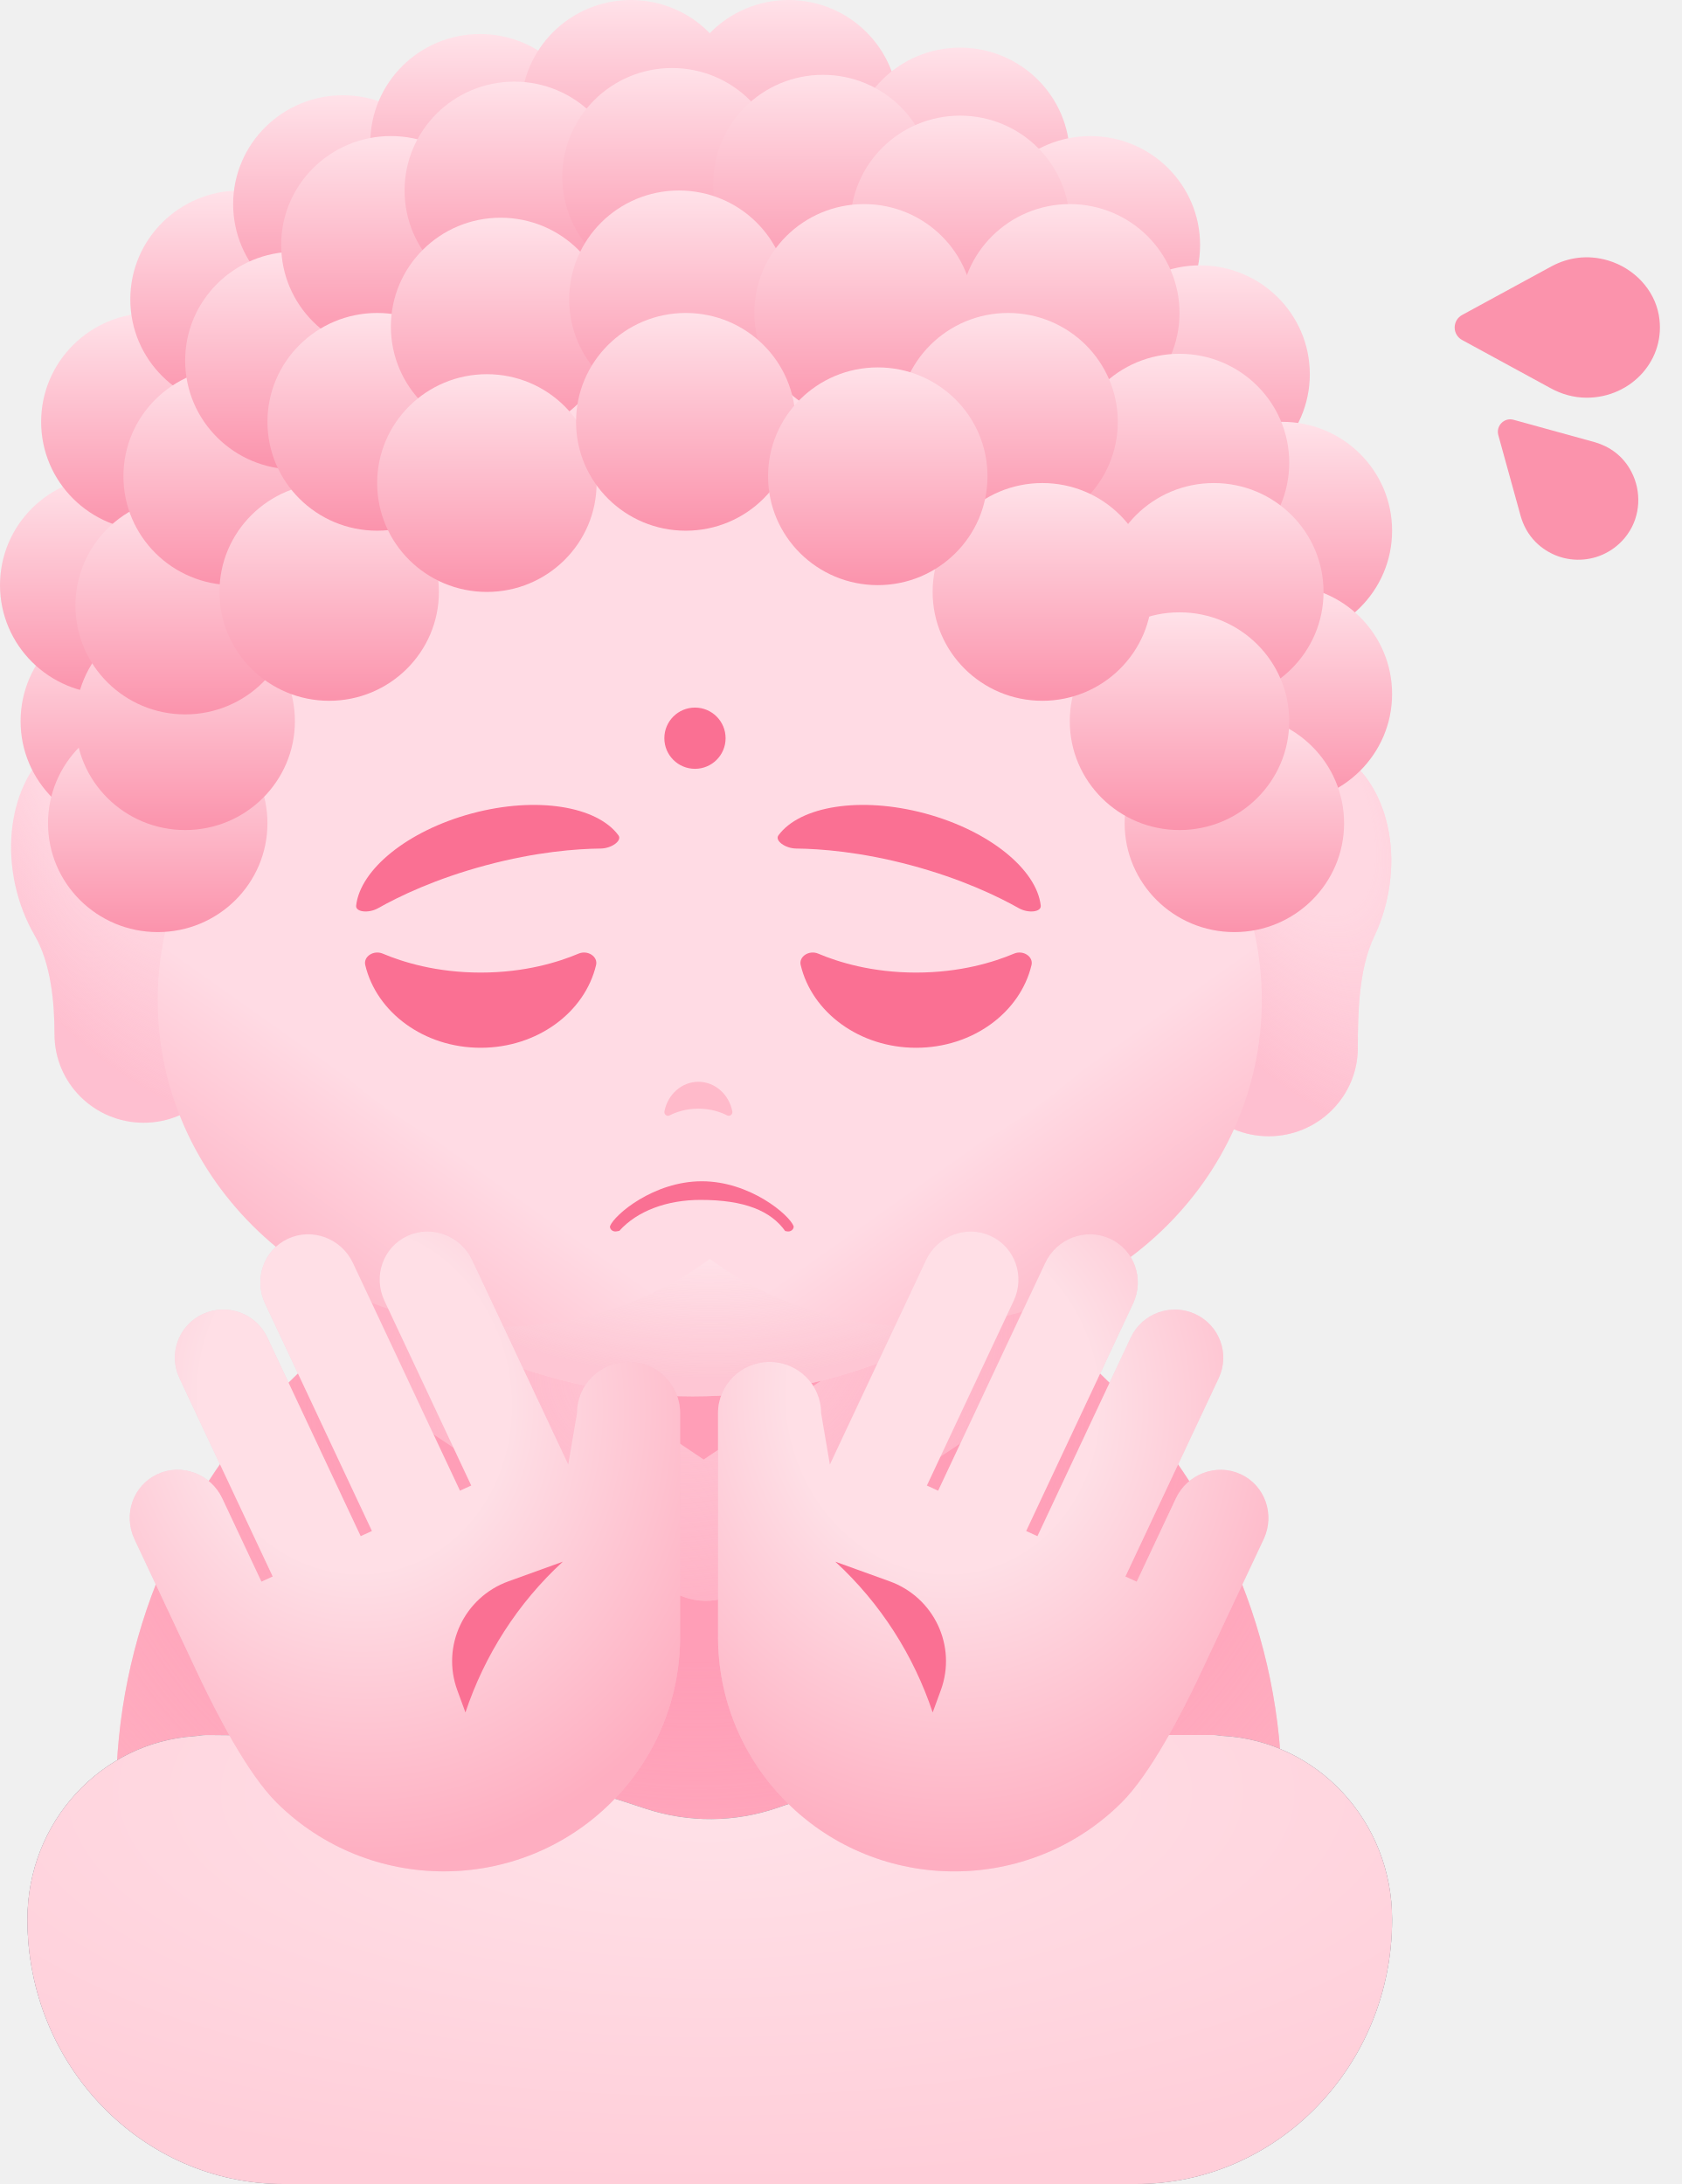
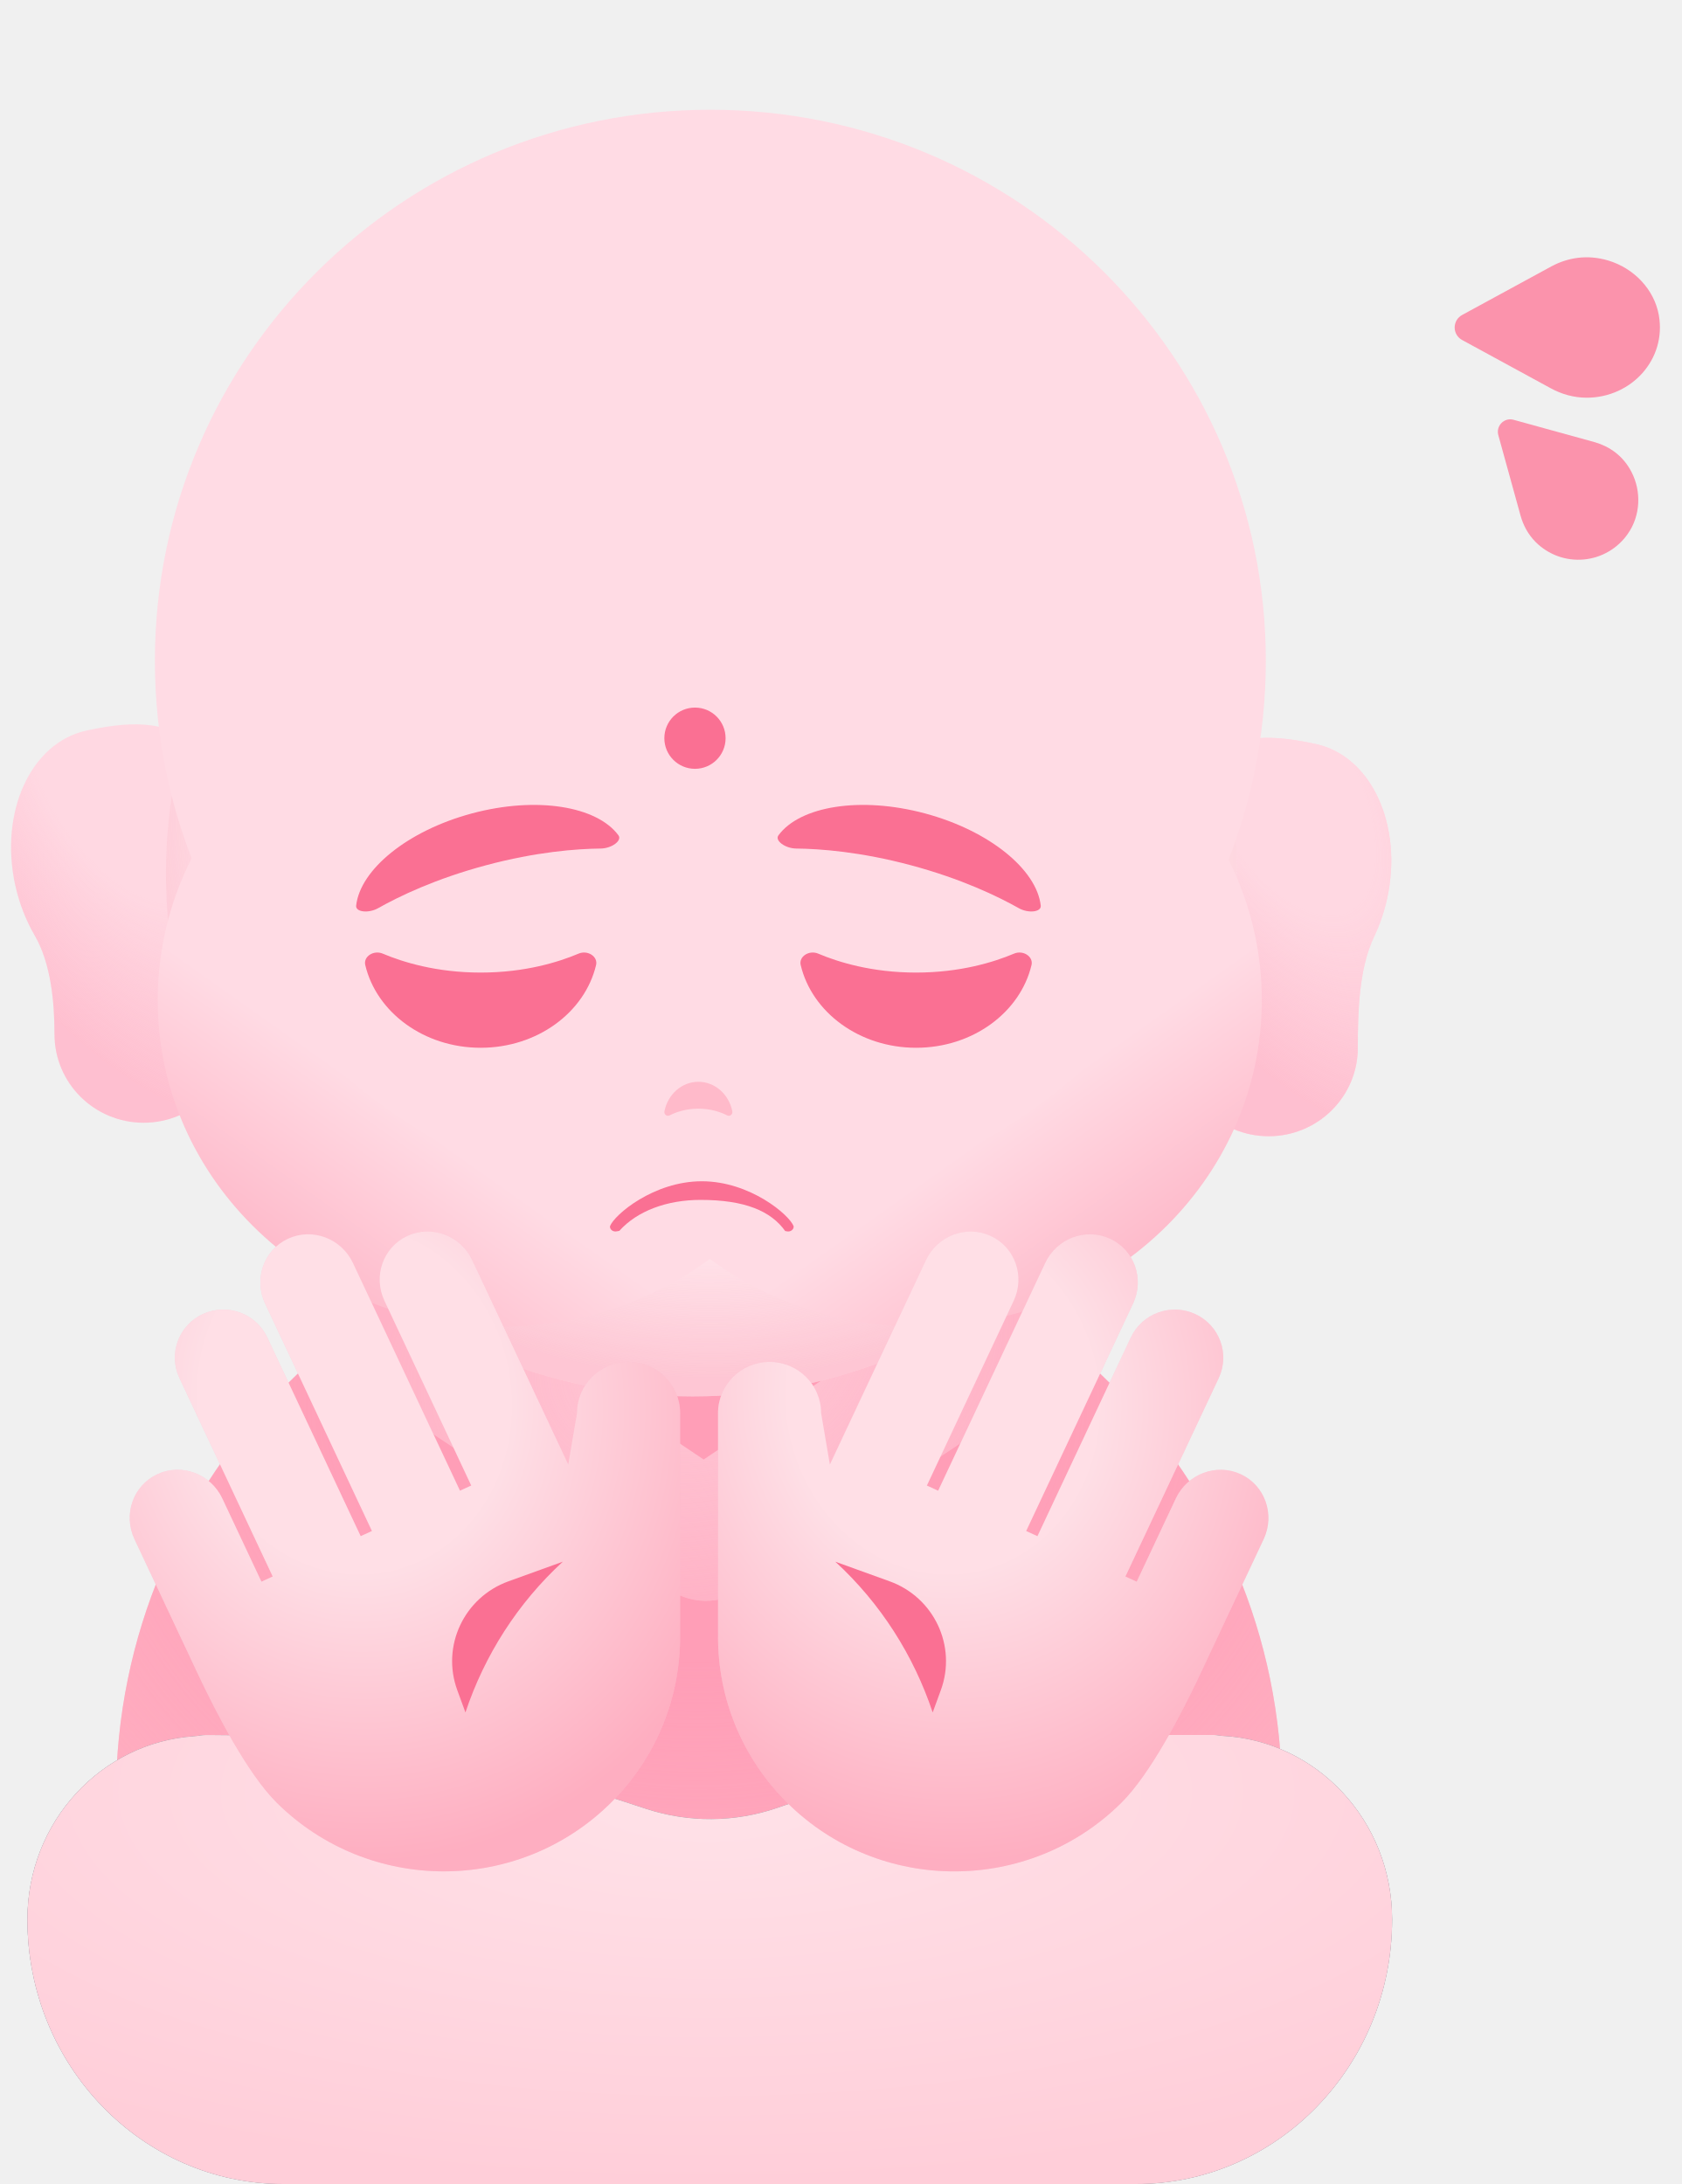
<svg xmlns="http://www.w3.org/2000/svg" width="107" height="139" viewBox="0 0 107 139" fill="none">
  <g id="ì ì Components">
    <g id="ë¶ì²">
      <g id="ë¶ì²_2">
        <g id="íì =ëª»ì°¸ìì, ìì=íí¬">
          <g id="art" clip-path="url(#clip0_260_4375)">
            <g id="ë¸ëë³´ì´">
              <g id="ë¶ì²_3">
                <g id="Group 5">
                  <g id="Rectangle 33">
                    <path d="M7.38 114.342C7.38 93.853 23.989 77.244 44.477 77.244C64.966 77.244 81.575 93.853 81.575 114.342V130.187H7.38V114.342Z" fill="#FF9EB7" />
                    <path d="M7.38 114.342C7.38 93.853 23.989 77.244 44.477 77.244C64.966 77.244 81.575 93.853 81.575 114.342V130.187H7.38V114.342Z" fill="url(#paint0_radial_260_4375)" fill-opacity="0.5" />
                  </g>
                  <g id="Union">
                    <path d="M61.428 81.712C63.318 80.443 65.878 80.947 67.147 82.837C68.416 84.728 67.912 87.289 66.022 88.558L47.219 101.184C45.561 102.297 43.387 102.047 42.021 100.693C41.583 100.579 41.155 100.392 40.758 100.126L23.531 88.558C21.641 87.289 21.137 84.728 22.406 82.837C23.675 80.947 26.236 80.443 28.126 81.712L44.776 92.893L61.428 81.712Z" fill="#FFC7D5" />
                    <path d="M61.428 81.712C63.318 80.443 65.878 80.947 67.147 82.837C68.416 84.728 67.912 87.289 66.022 88.558L47.219 101.184C45.561 102.297 43.387 102.047 42.021 100.693C41.583 100.579 41.155 100.392 40.758 100.126L23.531 88.558C21.641 87.289 21.137 84.728 22.406 82.837C23.675 80.947 26.236 80.443 28.126 81.712L44.776 92.893L61.428 81.712Z" fill="url(#paint1_radial_260_4375)" fill-opacity="0.5" />
                  </g>
                  <path id="Union_2" d="M76.784 48.502C78.435 46.458 81.506 46.87 83.738 47.355C87.269 48.124 89.295 52.534 88.263 57.206C88.072 58.068 87.791 58.878 87.436 59.622C86.465 61.66 86.401 64.427 86.401 66.685C86.401 69.794 83.862 72.314 80.728 72.314C77.596 72.314 75.056 69.794 75.056 66.685C75.056 63.997 75.552 60.645 75.266 57.972C75.145 56.847 75.206 55.644 75.476 54.424C75.855 52.705 75.824 49.692 76.784 48.502Z" fill="#FFDBE4" />
                  <g id="Union_3">
                    <path d="M76.784 48.502C78.435 46.458 81.506 46.87 83.738 47.355C87.269 48.124 89.295 52.534 88.263 57.206C88.072 58.068 87.791 58.878 87.436 59.622C86.465 61.66 86.401 64.427 86.401 66.685C86.401 69.794 83.862 72.314 80.728 72.314C77.596 72.314 75.056 69.794 75.056 66.685C75.056 63.997 75.552 60.645 75.266 57.972C75.145 56.847 75.206 55.644 75.476 54.424C75.855 52.705 75.824 49.692 76.784 48.502Z" fill="#FFD8E2" />
                    <path d="M76.784 48.502C78.435 46.458 81.506 46.87 83.738 47.355C87.269 48.124 89.295 52.534 88.263 57.206C88.072 58.068 87.791 58.878 87.436 59.622C86.465 61.66 86.401 64.427 86.401 66.685C86.401 69.794 83.862 72.314 80.728 72.314C77.596 72.314 75.056 69.794 75.056 66.685C75.056 63.997 75.552 60.645 75.266 57.972C75.145 56.847 75.206 55.644 75.476 54.424C75.855 52.705 75.824 49.692 76.784 48.502Z" fill="url(#paint2_radial_260_4375)" fill-opacity="0.5" />
                  </g>
                  <g id="Union_4">
                    <path d="M5.498 46.497C7.73 46.011 10.802 45.599 12.452 47.644C13.412 48.834 13.381 51.847 13.761 53.565C13.961 54.471 14.046 55.367 14.027 56.228C13.964 59.167 14.813 62.886 14.813 65.826C14.813 68.935 12.273 71.456 9.14 71.456C6.007 71.456 3.468 68.935 3.468 65.826C3.468 63.775 3.237 61.306 2.205 59.533C1.657 58.591 1.232 57.517 0.973 56.348C-0.059 51.676 1.967 47.265 5.498 46.497Z" fill="#FFD8E2" />
                    <path d="M5.498 46.497C7.73 46.011 10.802 45.599 12.452 47.644C13.412 48.834 13.381 51.847 13.761 53.565C13.961 54.471 14.046 55.367 14.027 56.228C13.964 59.167 14.813 62.886 14.813 65.826C14.813 68.935 12.273 71.456 9.14 71.456C6.007 71.456 3.468 68.935 3.468 65.826C3.468 63.775 3.237 61.306 2.205 59.533C1.657 58.591 1.232 57.517 0.973 56.348C-0.059 51.676 1.967 47.265 5.498 46.497Z" fill="url(#paint3_radial_260_4375)" fill-opacity="0.5" />
                  </g>
                  <path id="Vector" d="M45.066 87.74C63.578 87.74 78.584 72.849 78.584 54.479C78.584 36.109 63.578 21.218 45.066 21.218C26.555 21.218 11.548 36.109 11.548 54.479C11.548 72.849 26.555 87.74 45.066 87.74Z" fill="url(#paint4_linear_260_4375)" />
                  <g id="Vector_2">
                    <path d="M44.91 88.01C63.573 88.01 78.702 73.312 78.702 55.181C78.702 37.05 63.573 22.352 44.91 22.352C26.247 22.352 11.118 37.05 11.118 55.181C11.118 73.312 26.247 88.01 44.91 88.01Z" fill="#FFE2E9" />
                    <path d="M44.91 88.01C63.573 88.01 78.702 73.312 78.702 55.181C78.702 37.05 63.573 22.352 44.91 22.352C26.247 22.352 11.118 37.05 11.118 55.181C11.118 73.312 26.247 88.01 44.91 88.01Z" fill="url(#paint5_radial_260_4375)" fill-opacity="0.5" />
                  </g>
                  <g id="Vector_3">
                    <path d="M44.079 88.874C62.59 88.874 77.597 73.983 77.597 55.613C77.597 37.243 62.59 22.352 44.079 22.352C25.567 22.352 10.56 37.243 10.56 55.613C10.56 73.983 25.567 88.874 44.079 88.874Z" fill="#FFE2E9" />
                    <path d="M44.079 88.874C62.59 88.874 77.597 73.983 77.597 55.613C77.597 37.243 62.59 22.352 44.079 22.352C25.567 22.352 10.56 37.243 10.56 55.613C10.56 73.983 25.567 88.874 44.079 88.874Z" fill="url(#paint6_radial_260_4375)" fill-opacity="0.5" />
                  </g>
                  <path id="Vector_4" d="M31.854 84.439C43.904 84.439 53.673 75.133 53.673 63.654C53.673 52.175 43.904 42.869 31.854 42.869C19.805 42.869 10.036 52.175 10.036 63.654C10.036 75.133 19.805 84.439 31.854 84.439Z" fill="url(#paint7_linear_260_4375)" />
                  <path id="Vector_5" d="M58.474 84.439C70.523 84.439 80.292 75.133 80.292 63.654C80.292 52.175 70.523 42.869 58.474 42.869C46.424 42.869 36.655 52.175 36.655 63.654C36.655 75.133 46.424 84.439 58.474 84.439Z" fill="url(#paint8_linear_260_4375)" />
                  <path id="Vector_6" d="M45.202 77.134C64.723 77.134 80.548 61.431 80.548 42.059C80.548 22.688 64.723 6.985 45.202 6.985C25.681 6.985 9.856 22.688 9.856 42.059C9.856 61.431 25.681 77.134 45.202 77.134Z" fill="#FFDBE4" />
-                   <g id="Group 44">
-                     <path id="Vector_7" d="M8.291 52.828C12.147 52.828 15.273 49.726 15.273 45.9C15.273 42.074 12.147 38.972 8.291 38.972C4.435 38.972 1.31 42.074 1.31 45.9C1.31 49.726 4.435 52.828 8.291 52.828Z" fill="url(#paint9_linear_260_4375)" />
-                     <path id="Vector_8" d="M6.982 44.168C10.838 44.168 13.964 41.066 13.964 37.24C13.964 33.413 10.838 30.311 6.982 30.311C3.126 30.311 0 33.413 0 37.24C0 41.066 3.126 44.168 6.982 44.168Z" fill="url(#paint10_linear_260_4375)" />
-                     <path id="Vector_9" d="M9.6 33.776C13.456 33.776 16.582 30.674 16.582 26.848C16.582 23.021 13.456 19.919 9.6 19.919C5.744 19.919 2.618 23.021 2.618 26.848C2.618 30.674 5.744 33.776 9.6 33.776Z" fill="url(#paint11_linear_260_4375)" />
-                     <path id="Vector_10" d="M15.273 25.981C19.129 25.981 22.255 22.879 22.255 19.053C22.255 15.226 19.129 12.125 15.273 12.125C11.417 12.125 8.291 15.226 8.291 19.053C8.291 22.879 11.417 25.981 15.273 25.981Z" fill="url(#paint12_linear_260_4375)" />
-                     <path id="Vector_11" d="M21.818 19.919C25.674 19.919 28.8 16.817 28.8 12.991C28.8 9.164 25.674 6.062 21.818 6.062C17.962 6.062 14.836 9.164 14.836 12.991C14.836 16.817 17.962 19.919 21.818 19.919Z" fill="url(#paint13_linear_260_4375)" />
-                     <path id="Vector_12" d="M30.545 16.022C34.401 16.022 37.527 12.92 37.527 9.094C37.527 5.267 34.401 2.165 30.545 2.165C26.689 2.165 23.564 5.267 23.564 9.094C23.564 12.92 26.689 16.022 30.545 16.022Z" fill="url(#paint14_linear_260_4375)" />
-                     <path id="Vector_13" d="M40.146 13.857C44.002 13.857 47.128 10.755 47.128 6.928C47.128 3.102 44.002 -0 40.146 -0C36.29 -0 33.164 3.102 33.164 6.928C33.164 10.755 36.29 13.857 40.146 13.857Z" fill="url(#paint15_linear_260_4375)" />
-                     <path id="Vector_14" d="M50.182 13.857C54.038 13.857 57.164 10.755 57.164 6.928C57.164 3.102 54.038 -9.15527e-05 50.182 -9.15527e-05C46.326 -9.15527e-05 43.2 3.102 43.2 6.928C43.2 10.755 46.326 13.857 50.182 13.857Z" fill="url(#paint16_linear_260_4375)" />
-                     <path id="Vector_15" d="M61.091 16.888C64.947 16.888 68.073 13.786 68.073 9.96C68.073 6.133 64.947 3.031 61.091 3.031C57.235 3.031 54.109 6.133 54.109 9.96C54.109 13.786 57.235 16.888 61.091 16.888Z" fill="url(#paint17_linear_260_4375)" />
-                     <path id="Vector_16" d="M69.382 22.517C73.238 22.517 76.364 19.415 76.364 15.588C76.364 11.762 73.238 8.66 69.382 8.66C65.526 8.66 62.4 11.762 62.4 15.588C62.4 19.415 65.526 22.517 69.382 22.517Z" fill="url(#paint18_linear_260_4375)" />
-                     <path id="Vector_17" d="M76.365 30.744C80.221 30.744 83.347 27.643 83.347 23.816C83.347 19.99 80.221 16.888 76.365 16.888C72.509 16.888 69.383 19.99 69.383 23.816C69.383 27.643 72.509 30.744 76.365 30.744Z" fill="url(#paint19_linear_260_4375)" />
-                     <path id="Vector_18" d="M81.601 40.704C85.457 40.704 88.583 37.602 88.583 33.776C88.583 29.95 85.457 26.848 81.601 26.848C77.745 26.848 74.619 29.95 74.619 33.776C74.619 37.602 77.745 40.704 81.601 40.704Z" fill="url(#paint20_linear_260_4375)" />
-                     <path id="Vector_19" d="M81.601 51.096C85.457 51.096 88.583 47.994 88.583 44.168C88.583 40.341 85.457 37.239 81.601 37.239C77.745 37.239 74.619 40.341 74.619 44.168C74.619 47.994 77.745 51.096 81.601 51.096Z" fill="url(#paint21_linear_260_4375)" />
-                     <path id="Vector_20" d="M78.546 59.323C82.402 59.323 85.528 56.221 85.528 52.395C85.528 48.569 82.402 45.467 78.546 45.467C74.69 45.467 71.564 48.569 71.564 52.395C71.564 56.221 74.69 59.323 78.546 59.323Z" fill="url(#paint22_linear_260_4375)" />
-                     <path id="Vector_21" d="M10.037 59.323C13.893 59.323 17.018 56.221 17.018 52.395C17.018 48.569 13.893 45.467 10.037 45.467C6.181 45.467 3.055 48.569 3.055 52.395C3.055 56.221 6.181 59.323 10.037 59.323Z" fill="url(#paint23_linear_260_4375)" />
-                     <path id="Vector_22" d="M11.783 52.828C15.639 52.828 18.765 49.726 18.765 45.9C18.765 42.074 15.639 38.972 11.783 38.972C7.927 38.972 4.801 42.074 4.801 45.9C4.801 49.726 7.927 52.828 11.783 52.828Z" fill="url(#paint24_linear_260_4375)" />
-                     <path id="Vector_23" d="M11.783 45.467C15.639 45.467 18.765 42.365 18.765 38.539C18.765 34.712 15.639 31.61 11.783 31.61C7.927 31.61 4.801 34.712 4.801 38.539C4.801 42.365 7.927 45.467 11.783 45.467Z" fill="url(#paint25_linear_260_4375)" />
-                     <path id="Vector_24" d="M14.836 37.24C18.692 37.24 21.818 34.138 21.818 30.311C21.818 26.485 18.692 23.383 14.836 23.383C10.98 23.383 7.854 26.485 7.854 30.311C7.854 34.138 10.98 37.24 14.836 37.24Z" fill="url(#paint26_linear_260_4375)" />
-                     <path id="Vector_25" d="M18.764 29.878C22.62 29.878 25.746 26.776 25.746 22.95C25.746 19.123 22.62 16.022 18.764 16.022C14.908 16.022 11.782 19.123 11.782 22.95C11.782 26.776 14.908 29.878 18.764 29.878Z" fill="url(#paint27_linear_260_4375)" />
-                     <path id="Vector_26" d="M24.873 22.517C28.729 22.517 31.855 19.415 31.855 15.588C31.855 11.762 28.729 8.66 24.873 8.66C21.017 8.66 17.892 11.762 17.892 15.588C17.892 19.415 21.017 22.517 24.873 22.517Z" fill="url(#paint28_linear_260_4375)" />
-                     <path id="Vector_27" d="M32.727 19.053C36.583 19.053 39.709 15.951 39.709 12.124C39.709 8.298 36.583 5.196 32.727 5.196C28.871 5.196 25.745 8.298 25.745 12.124C25.745 15.951 28.871 19.053 32.727 19.053Z" fill="url(#paint29_linear_260_4375)" />
-                     <path id="Vector_28" d="M42.764 18.187C46.62 18.187 49.746 15.085 49.746 11.258C49.746 7.432 46.62 4.33 42.764 4.33C38.908 4.33 35.782 7.432 35.782 11.258C35.782 15.085 38.908 18.187 42.764 18.187Z" fill="url(#paint30_linear_260_4375)" />
-                     <path id="Vector_29" d="M52.365 18.619C56.221 18.619 59.346 15.518 59.346 11.691C59.346 7.865 56.221 4.763 52.365 4.763C48.509 4.763 45.383 7.865 45.383 11.691C45.383 15.518 48.509 18.619 52.365 18.619Z" fill="url(#paint31_linear_260_4375)" />
-                     <path id="Vector_30" d="M61.091 21.218C64.947 21.218 68.073 18.116 68.073 14.29C68.073 10.463 64.947 7.361 61.091 7.361C57.235 7.361 54.109 10.463 54.109 14.29C54.109 18.116 57.235 21.218 61.091 21.218Z" fill="url(#paint32_linear_260_4375)" />
-                     <path id="Vector_31" d="M68.074 26.847C71.93 26.847 75.055 23.745 75.055 19.919C75.055 16.092 71.93 12.99 68.074 12.99C64.218 12.99 61.092 16.092 61.092 19.919C61.092 23.745 64.218 26.847 68.074 26.847Z" fill="url(#paint33_linear_260_4375)" />
-                     <path id="Vector_32" d="M75.055 36.373C78.911 36.373 82.037 33.272 82.037 29.445C82.037 25.619 78.911 22.517 75.055 22.517C71.199 22.517 68.073 25.619 68.073 29.445C68.073 33.272 71.199 36.373 75.055 36.373Z" fill="url(#paint34_linear_260_4375)" />
-                     <path id="Vector_33" d="M77.238 44.601C81.094 44.601 84.22 41.499 84.22 37.672C84.22 33.846 81.094 30.744 77.238 30.744C73.382 30.744 70.256 33.846 70.256 37.672C70.256 41.499 73.382 44.601 77.238 44.601Z" fill="url(#paint35_linear_260_4375)" />
-                     <path id="Vector_34" d="M75.055 52.828C78.911 52.828 82.037 49.726 82.037 45.9C82.037 42.074 78.911 38.972 75.055 38.972C71.199 38.972 68.073 42.074 68.073 45.9C68.073 49.726 71.199 52.828 75.055 52.828Z" fill="url(#paint36_linear_260_4375)" />
-                     <path id="Vector_35" d="M20.946 44.601C24.802 44.601 27.928 41.499 27.928 37.672C27.928 33.846 24.802 30.744 20.946 30.744C17.09 30.744 13.964 33.846 13.964 37.672C13.964 41.499 17.09 44.601 20.946 44.601Z" fill="url(#paint37_linear_260_4375)" />
-                     <path id="Vector_36" d="M24 33.776C27.856 33.776 30.982 30.674 30.982 26.848C30.982 23.021 27.856 19.919 24 19.919C20.144 19.919 17.019 23.021 17.019 26.848C17.019 30.674 20.144 33.776 24 33.776Z" fill="url(#paint38_linear_260_4375)" />
-                     <path id="Vector_37" d="M31.855 27.713C35.711 27.713 38.837 24.611 38.837 20.785C38.837 16.958 35.711 13.857 31.855 13.857C27.999 13.857 24.873 16.958 24.873 20.785C24.873 24.611 27.999 27.713 31.855 27.713Z" fill="url(#paint39_linear_260_4375)" />
-                     <path id="Vector_38" d="M43.201 25.981C47.057 25.981 50.182 22.879 50.182 19.053C50.182 15.226 47.057 12.125 43.201 12.125C39.345 12.125 36.219 15.226 36.219 19.053C36.219 22.879 39.345 25.981 43.201 25.981Z" fill="url(#paint40_linear_260_4375)" />
-                     <path id="Vector_39" d="M54.982 26.847C58.838 26.847 61.964 23.745 61.964 19.919C61.964 16.092 58.838 12.99 54.982 12.99C51.126 12.99 48 16.092 48 19.919C48 23.745 51.126 26.847 54.982 26.847Z" fill="url(#paint41_linear_260_4375)" />
-                     <path id="Vector_40" d="M64.146 33.776C68.002 33.776 71.128 30.674 71.128 26.848C71.128 23.021 68.002 19.919 64.146 19.919C60.29 19.919 57.164 23.021 57.164 26.848C57.164 30.674 60.29 33.776 64.146 33.776Z" fill="url(#paint42_linear_260_4375)" />
-                     <path id="Vector_41" d="M66.328 44.601C70.183 44.601 73.309 41.499 73.309 37.672C73.309 33.846 70.183 30.744 66.328 30.744C62.472 30.744 59.346 33.846 59.346 37.672C59.346 41.499 62.472 44.601 66.328 44.601Z" fill="url(#paint43_linear_260_4375)" />
-                     <path id="Vector_42" d="M30.982 37.673C34.838 37.673 37.964 34.571 37.964 30.744C37.964 26.918 34.838 23.816 30.982 23.816C27.126 23.816 24 26.918 24 30.744C24 34.571 27.126 37.673 30.982 37.673Z" fill="url(#paint44_linear_260_4375)" />
-                     <path id="Vector_43" d="M43.637 33.776C47.493 33.776 50.619 30.674 50.619 26.848C50.619 23.021 47.493 19.919 43.637 19.919C39.781 19.919 36.655 23.021 36.655 26.848C36.655 30.674 39.781 33.776 43.637 33.776Z" fill="url(#paint45_linear_260_4375)" />
-                     <path id="Vector_44" d="M55.855 37.24C59.711 37.24 62.837 34.138 62.837 30.311C62.837 26.485 59.711 23.383 55.855 23.383C51.999 23.383 48.873 26.485 48.873 30.311C48.873 34.138 51.999 37.24 55.855 37.24Z" fill="url(#paint46_linear_260_4375)" />
-                   </g>
                  <path id="Vector 1" d="M24.953 103.281C24.085 103.281 23.868 110.803 23.868 114.564L25.821 118.035C25.893 113.117 25.821 103.281 24.953 103.281Z" fill="#FFADC2" />
                  <path id="Vector 2" d="M65.759 103.281C66.627 103.281 66.844 110.803 66.844 114.564L64.891 118.035C64.819 113.117 64.891 103.281 65.759 103.281Z" fill="#FFADC2" />
                  <g id="Vector_45">
                    <path d="M74.013 110.42C66.715 110.42 59.467 111.63 52.564 113.999L49.452 115.067C46.751 115.993 43.837 116.014 41.124 115.129L39.452 114.582C31.025 111.827 22.215 110.424 13.349 110.424H13.113C12.858 110.424 12.618 110.485 12.366 110.501C6.443 110.906 1.745 115.943 1.745 122.162C1.745 131.462 9.045 139 18.05 139H72.277C81.282 139 88.582 131.462 88.582 122.162C88.582 115.887 83.8 110.804 77.802 110.482C77.604 110.473 77.415 110.42 77.214 110.42H74.016H74.013Z" fill="#4E5968" />
                    <path d="M74.013 110.42C66.715 110.42 59.467 111.63 52.564 113.999L49.452 115.067C46.751 115.993 43.837 116.014 41.124 115.129L39.452 114.582C31.025 111.827 22.215 110.424 13.349 110.424H13.113C12.858 110.424 12.618 110.485 12.366 110.501C6.443 110.906 1.745 115.943 1.745 122.162C1.745 131.462 9.045 139 18.05 139H72.277C81.282 139 88.582 131.462 88.582 122.162C88.582 115.887 83.8 110.804 77.802 110.482C77.604 110.473 77.415 110.42 77.214 110.42H74.016H74.013Z" fill="#FFE2E9" />
                    <path d="M74.013 110.42C66.715 110.42 59.467 111.63 52.564 113.999L49.452 115.067C46.751 115.993 43.837 116.014 41.124 115.129L39.452 114.582C31.025 111.827 22.215 110.424 13.349 110.424H13.113C12.858 110.424 12.618 110.485 12.366 110.501C6.443 110.906 1.745 115.943 1.745 122.162C1.745 131.462 9.045 139 18.05 139H72.277C81.282 139 88.582 131.462 88.582 122.162C88.582 115.887 83.8 110.804 77.802 110.482C77.604 110.473 77.415 110.42 77.214 110.42H74.016H74.013Z" fill="url(#paint47_radial_260_4375)" fill-opacity="0.5" />
                  </g>
                </g>
                <g id="Group">
                  <g id="Vector_46">
                    <path d="M78.949 93.826C77.406 93.112 75.556 93.806 74.819 95.375L72.332 100.667L71.613 100.338L77.549 87.707C78.27 86.174 77.603 84.351 76.06 83.635C74.516 82.922 72.682 83.587 71.961 85.12L66.016 97.771L65.296 97.442L72.098 82.965C72.834 81.399 72.18 79.551 70.636 78.838C69.093 78.124 67.246 78.814 66.51 80.38L59.697 94.877L58.978 94.548L64.505 82.787C65.24 81.221 64.586 79.374 63.043 78.66C61.5 77.946 59.652 78.636 58.916 80.202C58.916 80.202 58.916 80.204 58.916 80.206L52.807 93.209L52.25 89.936C52.25 88.138 50.781 86.679 48.97 86.679C47.158 86.679 45.69 88.136 45.69 89.936V104.185C45.69 108.003 47.157 111.821 50.093 114.735C55.964 120.561 65.485 120.561 71.356 114.735C73.183 112.921 75.163 109.123 76.437 106.414C76.658 105.945 76.904 105.418 77.134 104.929L77.221 104.746C77.341 104.491 77.451 104.257 77.549 104.047L80.407 97.962C81.145 96.391 80.492 94.539 78.949 93.826Z" fill="#FEBECD" />
                    <path d="M78.949 93.826C77.406 93.112 75.556 93.806 74.819 95.375L72.332 100.667L71.613 100.338L77.549 87.707C78.27 86.174 77.603 84.351 76.06 83.635C74.516 82.922 72.682 83.587 71.961 85.12L66.016 97.771L65.296 97.442L72.098 82.965C72.834 81.399 72.18 79.551 70.636 78.838C69.093 78.124 67.246 78.814 66.51 80.38L59.697 94.877L58.978 94.548L64.505 82.787C65.24 81.221 64.586 79.374 63.043 78.66C61.5 77.946 59.652 78.636 58.916 80.202C58.916 80.202 58.916 80.204 58.916 80.206L52.807 93.209L52.25 89.936C52.25 88.138 50.781 86.679 48.97 86.679C47.158 86.679 45.69 88.136 45.69 89.936V104.185C45.69 108.003 47.157 111.821 50.093 114.735C55.964 120.561 65.485 120.561 71.356 114.735C73.183 112.921 75.163 109.123 76.437 106.414C76.658 105.945 76.904 105.418 77.134 104.929L77.221 104.746C77.341 104.491 77.451 104.257 77.549 104.047L80.407 97.962C81.145 96.391 80.492 94.539 78.949 93.826Z" fill="url(#paint48_radial_260_4375)" fill-opacity="0.5" />
                  </g>
                  <g id="Vector_47">
                    <path d="M39.997 86.677C38.185 86.677 36.716 88.135 36.716 89.934L36.16 93.207L30.05 80.204C30.05 80.204 30.05 80.202 30.05 80.2C29.315 78.635 27.467 77.945 25.924 78.658C24.38 79.372 23.726 81.22 24.462 82.785L29.988 94.547L29.269 94.876L22.457 80.378C21.721 78.813 19.873 78.123 18.33 78.836C16.787 79.55 16.133 81.398 16.868 82.963L23.67 97.441L22.951 97.77L17.006 85.118C16.285 83.583 14.45 82.92 12.907 83.634C11.363 84.347 10.697 86.17 11.418 87.705L17.354 100.336L16.635 100.665L14.148 95.374C13.41 93.802 11.561 93.109 10.018 93.824C8.474 94.539 7.822 96.389 8.559 97.96L11.418 104.045C11.517 104.255 11.626 104.489 11.746 104.744L11.833 104.927C12.063 105.416 12.309 105.943 12.53 106.412C13.803 109.121 15.783 112.919 17.611 114.733C23.482 120.559 33.003 120.559 38.874 114.733C41.81 111.819 43.277 108.001 43.277 104.183V89.934C43.277 88.137 41.808 86.677 39.997 86.677Z" fill="#FEBECD" />
                    <path d="M39.997 86.677C38.185 86.677 36.716 88.135 36.716 89.934L36.16 93.207L30.05 80.204C30.05 80.204 30.05 80.202 30.05 80.2C29.315 78.635 27.467 77.945 25.924 78.658C24.38 79.372 23.726 81.22 24.462 82.785L29.988 94.547L29.269 94.876L22.457 80.378C21.721 78.813 19.873 78.123 18.33 78.836C16.787 79.55 16.133 81.398 16.868 82.963L23.67 97.441L22.951 97.77L17.006 85.118C16.285 83.583 14.45 82.92 12.907 83.634C11.363 84.347 10.697 86.17 11.418 87.705L17.354 100.336L16.635 100.665L14.148 95.374C13.41 93.802 11.561 93.109 10.018 93.824C8.474 94.539 7.822 96.389 8.559 97.96L11.418 104.045C11.517 104.255 11.626 104.489 11.746 104.744L11.833 104.927C12.063 105.416 12.309 105.943 12.53 106.412C13.803 109.121 15.783 112.919 17.611 114.733C23.482 120.559 33.003 120.559 38.874 114.733C41.81 111.819 43.277 108.001 43.277 104.183V89.934C43.277 88.137 41.808 86.677 39.997 86.677Z" fill="url(#paint49_radial_260_4375)" fill-opacity="0.5" />
                  </g>
                  <path id="Vector_48" d="M35.814 99.393L32.356 100.642C29.529 101.663 28.07 104.766 29.099 107.572L29.617 108.987C30.831 105.35 32.941 102.032 35.814 99.393Z" fill="#FA7093" />
                  <path id="Vector_49" d="M53.152 99.393L56.61 100.642C59.438 101.663 60.896 104.766 59.867 107.572L59.349 108.987C58.136 105.35 56.025 102.032 53.152 99.393Z" fill="#FA7093" />
                </g>
              </g>
            </g>
            <g id="fluent-emoji-high-contrast:sweat-droplets">
              <path id="Vector_50" d="M102.339 16.581C100.996 16.18 99.764 16.4 98.741 16.942L93.049 20.041C92.902 20.118 92.78 20.233 92.694 20.375C92.609 20.516 92.564 20.678 92.564 20.843C92.564 21.008 92.609 21.17 92.694 21.312C92.78 21.453 92.902 21.568 93.049 21.645L98.665 24.704C99.347 25.079 100.127 25.312 100.968 25.312C103.807 25.312 106.056 22.874 105.555 20.055C105.263 18.424 103.981 17.075 102.339 16.581ZM103.808 30.023C103.274 28.996 102.417 28.421 101.499 28.148L96.313 26.718C95.724 26.553 95.183 27.094 95.34 27.689L96.752 32.801C96.924 33.424 97.231 34.012 97.724 34.505C98.121 34.901 98.599 35.204 99.125 35.395C99.652 35.586 100.213 35.659 100.771 35.609C101.329 35.56 101.869 35.389 102.353 35.108C102.838 34.827 103.255 34.444 103.575 33.985C104.39 32.835 104.465 31.275 103.808 30.023Z" fill="#FB93AC" />
            </g>
            <g id="Group 4">
              <path id="Vector_51" d="M44.223 48.931C45.299 48.931 46.171 48.059 46.171 46.983C46.171 45.906 45.299 45.034 44.223 45.034C43.147 45.034 42.274 45.906 42.274 46.983C42.274 48.059 43.147 48.931 44.223 48.931Z" fill="#FA7093" />
              <path id="Vector_52" d="M39.249 78.367C39.301 78.356 39.358 78.347 39.411 78.336C40.544 77.074 42.432 76.367 44.576 76.367C47.404 76.367 49.056 77.078 49.962 78.347C49.996 78.354 50.033 78.359 50.067 78.367C50.296 78.419 50.523 78.258 50.502 78.043C50.228 77.317 47.718 75.181 44.658 75.181C41.598 75.181 39.087 77.317 38.815 78.043C38.793 78.258 39.02 78.419 39.249 78.367Z" fill="#FA7093" />
              <path id="Vector_53" d="M24.355 60.693C23.777 60.449 23.113 60.878 23.242 61.419C23.955 64.426 26.972 66.685 30.586 66.685C34.199 66.685 37.217 64.426 37.93 61.419C38.059 60.878 37.394 60.449 36.816 60.693C35.556 61.227 33.409 61.899 30.586 61.899C27.763 61.899 25.616 61.227 24.355 60.693Z" fill="#FA7093" />
              <path id="Vector_54" d="M64.525 60.693C65.102 60.449 65.766 60.878 65.638 61.419C64.924 64.426 61.907 66.685 58.294 66.685C54.68 66.685 51.663 64.426 50.95 61.419C50.821 60.878 51.485 60.449 52.063 60.693C53.324 61.227 55.471 61.899 58.294 61.899C61.114 61.899 63.264 61.227 64.525 60.693Z" fill="#FA7093" />
              <path id="Vector_55" d="M38.224 54.005C38.925 53.998 39.601 53.5 39.354 53.165C37.988 51.308 34.142 50.668 30.035 51.768C25.929 52.868 22.918 55.346 22.663 57.638C22.617 58.05 23.451 58.144 24.062 57.8C25.396 57.047 27.712 55.93 30.92 55.071C34.126 54.212 36.692 54.021 38.224 54.005Z" fill="#FA7093" />
              <path id="Vector_56" d="M64.826 57.799C65.437 58.144 66.271 58.05 66.225 57.637C65.97 55.346 62.959 52.868 58.853 51.768C54.746 50.668 50.9 51.307 49.534 53.165C49.288 53.499 49.963 53.998 50.665 54.005C52.196 54.021 54.76 54.211 57.968 55.07C61.173 55.929 63.492 57.047 64.826 57.799Z" fill="#FA7093" />
              <path id="Vector_57" d="M46.272 70.99C46.442 71.078 46.637 70.924 46.599 70.731C46.389 69.657 45.502 68.85 44.439 68.85C43.376 68.85 42.489 69.657 42.279 70.731C42.241 70.924 42.437 71.078 42.607 70.99C42.977 70.8 43.609 70.56 44.439 70.56C45.269 70.56 45.901 70.8 46.272 70.99Z" fill="#FFBACA" />
            </g>
          </g>
        </g>
      </g>
    </g>
  </g>
  <defs>
    <radialGradient id="paint0_radial_260_4375" cx="0" cy="0" r="1" gradientUnits="userSpaceOnUse" gradientTransform="translate(44.3063 89.3455) rotate(90) scale(40.8414 49.4285)">
      <stop offset="0.401" stop-color="#FFBECA" stop-opacity="0" />
      <stop offset="1" stop-color="#FFBECA" />
    </radialGradient>
    <radialGradient id="paint1_radial_260_4375" cx="0" cy="0" r="1" gradientTransform="matrix(-20.601 5.29627 3.92241 14.8695 44.8391 86.2661)" gradientUnits="userSpaceOnUse">
      <stop offset="0.023" stop-color="#FEA6BD" stop-opacity="0" />
      <stop offset="1" stop-color="#FF9EB7" />
    </radialGradient>
    <radialGradient id="paint2_radial_260_4375" cx="0" cy="0" r="1" gradientTransform="matrix(1.8157e-07 19.053 -15.9408 -11.6142 81.6012 50.0135)" gradientUnits="userSpaceOnUse">
      <stop offset="0.369" stop-color="#FEA6BD" stop-opacity="0" />
      <stop offset="1" stop-color="#FEA6BD" />
    </radialGradient>
    <radialGradient id="paint3_radial_260_4375" cx="0" cy="0" r="1" gradientTransform="matrix(1.90097e-07 19.053 -16.6894 -11.6142 7.55702 49.1552)" gradientUnits="userSpaceOnUse">
      <stop offset="0.369" stop-color="#FEA6BD" stop-opacity="0" />
      <stop offset="1" stop-color="#FEA6BD" />
    </radialGradient>
    <linearGradient id="paint4_linear_260_4375" x1="45.066" y1="21.218" x2="45.066" y2="87.74" gradientUnits="userSpaceOnUse">
      <stop stop-color="#FFDBE4" />
      <stop offset="1" stop-color="#FFCDD7" />
    </linearGradient>
    <radialGradient id="paint5_radial_260_4375" cx="0" cy="0" r="1" gradientTransform="matrix(3.48273e-06 33.9779 -36.3731 -1.44264 44.7892 52.9104)" gradientUnits="userSpaceOnUse">
      <stop offset="0.12" stop-color="#FFE2E9" />
      <stop offset="1" stop-color="#FDCBD6" />
    </radialGradient>
    <radialGradient id="paint6_radial_260_4375" cx="0" cy="0" r="1" gradientTransform="matrix(3.45452e-06 34.4252 -36.0785 -1.46164 43.9588 53.3127)" gradientUnits="userSpaceOnUse">
      <stop offset="0.771" stop-color="#FB93AC" stop-opacity="0" />
      <stop offset="1" stop-color="#FB93AC" stop-opacity="0.7" />
    </radialGradient>
    <linearGradient id="paint7_linear_260_4375" x1="25.696" y1="70.897" x2="16.987" y2="83.185" gradientUnits="userSpaceOnUse">
      <stop stop-color="#FFDBE4" />
      <stop offset="1" stop-color="#FEB2C4" />
    </linearGradient>
    <linearGradient id="paint8_linear_260_4375" x1="64.632" y1="70.897" x2="73.341" y2="83.185" gradientUnits="userSpaceOnUse">
      <stop stop-color="#FFDBE4" />
      <stop offset="1" stop-color="#FEB2C4" />
    </linearGradient>
-     <linearGradient id="paint9_linear_260_4375" x1="8.291" y1="38.972" x2="8.291" y2="52.828" gradientUnits="userSpaceOnUse">
-       <stop stop-color="#FFE2E9" />
-       <stop offset="1" stop-color="#FB93AC" />
-     </linearGradient>
-     <linearGradient id="paint10_linear_260_4375" x1="6.982" y1="30.311" x2="6.982" y2="44.168" gradientUnits="userSpaceOnUse">
-       <stop stop-color="#FFE2E9" />
-       <stop offset="1" stop-color="#FB93AC" />
-     </linearGradient>
-     <linearGradient id="paint11_linear_260_4375" x1="9.6" y1="19.919" x2="9.6" y2="33.776" gradientUnits="userSpaceOnUse">
-       <stop stop-color="#FFE2E9" />
-       <stop offset="1" stop-color="#FB93AC" />
-     </linearGradient>
-     <linearGradient id="paint12_linear_260_4375" x1="15.273" y1="12.125" x2="15.273" y2="25.981" gradientUnits="userSpaceOnUse">
-       <stop stop-color="#FFE2E9" />
-       <stop offset="1" stop-color="#FB93AC" />
-     </linearGradient>
-     <linearGradient id="paint13_linear_260_4375" x1="21.818" y1="6.062" x2="21.818" y2="19.919" gradientUnits="userSpaceOnUse">
-       <stop stop-color="#FFE2E9" />
-       <stop offset="1" stop-color="#FB93AC" />
-     </linearGradient>
-     <linearGradient id="paint14_linear_260_4375" x1="30.545" y1="2.165" x2="30.545" y2="16.022" gradientUnits="userSpaceOnUse">
-       <stop stop-color="#FFE2E9" />
-       <stop offset="1" stop-color="#FB93AC" />
-     </linearGradient>
-     <linearGradient id="paint15_linear_260_4375" x1="40.146" y1="-0" x2="40.146" y2="13.857" gradientUnits="userSpaceOnUse">
-       <stop stop-color="#FFE2E9" />
-       <stop offset="1" stop-color="#FB93AC" />
-     </linearGradient>
-     <linearGradient id="paint16_linear_260_4375" x1="50.182" y1="-9.15527e-05" x2="50.182" y2="13.857" gradientUnits="userSpaceOnUse">
-       <stop stop-color="#FFE2E9" />
-       <stop offset="1" stop-color="#FB93AC" />
-     </linearGradient>
-     <linearGradient id="paint17_linear_260_4375" x1="61.091" y1="3.031" x2="61.091" y2="16.888" gradientUnits="userSpaceOnUse">
-       <stop stop-color="#FFE2E9" />
-       <stop offset="1" stop-color="#FB93AC" />
-     </linearGradient>
-     <linearGradient id="paint18_linear_260_4375" x1="69.382" y1="8.66" x2="69.382" y2="22.517" gradientUnits="userSpaceOnUse">
-       <stop stop-color="#FFE2E9" />
-       <stop offset="1" stop-color="#FB93AC" />
-     </linearGradient>
-     <linearGradient id="paint19_linear_260_4375" x1="76.365" y1="16.888" x2="76.365" y2="30.744" gradientUnits="userSpaceOnUse">
-       <stop stop-color="#FFE2E9" />
-       <stop offset="1" stop-color="#FB93AC" />
-     </linearGradient>
-     <linearGradient id="paint20_linear_260_4375" x1="81.601" y1="26.848" x2="81.601" y2="40.704" gradientUnits="userSpaceOnUse">
-       <stop stop-color="#FFE2E9" />
-       <stop offset="1" stop-color="#FB93AC" />
-     </linearGradient>
-     <linearGradient id="paint21_linear_260_4375" x1="81.601" y1="37.239" x2="81.601" y2="51.096" gradientUnits="userSpaceOnUse">
-       <stop stop-color="#FFE2E9" />
-       <stop offset="1" stop-color="#FB93AC" />
-     </linearGradient>
-     <linearGradient id="paint22_linear_260_4375" x1="78.546" y1="45.467" x2="78.546" y2="59.323" gradientUnits="userSpaceOnUse">
-       <stop stop-color="#FFE2E9" />
-       <stop offset="1" stop-color="#FB93AC" />
-     </linearGradient>
-     <linearGradient id="paint23_linear_260_4375" x1="10.037" y1="45.467" x2="10.037" y2="59.323" gradientUnits="userSpaceOnUse">
-       <stop stop-color="#FFE2E9" />
-       <stop offset="1" stop-color="#FB93AC" />
-     </linearGradient>
-     <linearGradient id="paint24_linear_260_4375" x1="11.783" y1="38.972" x2="11.783" y2="52.828" gradientUnits="userSpaceOnUse">
-       <stop stop-color="#FFE2E9" />
-       <stop offset="1" stop-color="#FB93AC" />
-     </linearGradient>
-     <linearGradient id="paint25_linear_260_4375" x1="11.783" y1="31.61" x2="11.783" y2="45.467" gradientUnits="userSpaceOnUse">
-       <stop stop-color="#FFE2E9" />
-       <stop offset="1" stop-color="#FB93AC" />
-     </linearGradient>
-     <linearGradient id="paint26_linear_260_4375" x1="14.836" y1="23.383" x2="14.836" y2="37.24" gradientUnits="userSpaceOnUse">
-       <stop stop-color="#FFE2E9" />
-       <stop offset="1" stop-color="#FB93AC" />
-     </linearGradient>
-     <linearGradient id="paint27_linear_260_4375" x1="18.764" y1="16.022" x2="18.764" y2="29.878" gradientUnits="userSpaceOnUse">
-       <stop stop-color="#FFE2E9" />
-       <stop offset="1" stop-color="#FB93AC" />
-     </linearGradient>
-     <linearGradient id="paint28_linear_260_4375" x1="24.873" y1="8.66" x2="24.873" y2="22.517" gradientUnits="userSpaceOnUse">
-       <stop stop-color="#FFE2E9" />
-       <stop offset="1" stop-color="#FB93AC" />
-     </linearGradient>
-     <linearGradient id="paint29_linear_260_4375" x1="32.727" y1="5.196" x2="32.727" y2="19.053" gradientUnits="userSpaceOnUse">
-       <stop stop-color="#FFE2E9" />
-       <stop offset="1" stop-color="#FB93AC" />
-     </linearGradient>
-     <linearGradient id="paint30_linear_260_4375" x1="42.764" y1="4.33" x2="42.764" y2="18.187" gradientUnits="userSpaceOnUse">
-       <stop stop-color="#FFE2E9" />
-       <stop offset="1" stop-color="#FB93AC" />
-     </linearGradient>
-     <linearGradient id="paint31_linear_260_4375" x1="52.365" y1="4.763" x2="52.365" y2="18.619" gradientUnits="userSpaceOnUse">
-       <stop stop-color="#FFE2E9" />
-       <stop offset="1" stop-color="#FB93AC" />
-     </linearGradient>
-     <linearGradient id="paint32_linear_260_4375" x1="61.091" y1="7.361" x2="61.091" y2="21.218" gradientUnits="userSpaceOnUse">
-       <stop stop-color="#FFE2E9" />
-       <stop offset="1" stop-color="#FB93AC" />
-     </linearGradient>
-     <linearGradient id="paint33_linear_260_4375" x1="68.074" y1="12.99" x2="68.074" y2="26.847" gradientUnits="userSpaceOnUse">
-       <stop stop-color="#FFE2E9" />
-       <stop offset="1" stop-color="#FB93AC" />
-     </linearGradient>
-     <linearGradient id="paint34_linear_260_4375" x1="75.055" y1="22.517" x2="75.055" y2="36.373" gradientUnits="userSpaceOnUse">
-       <stop stop-color="#FFE2E9" />
-       <stop offset="1" stop-color="#FB93AC" />
-     </linearGradient>
-     <linearGradient id="paint35_linear_260_4375" x1="77.238" y1="30.744" x2="77.238" y2="44.601" gradientUnits="userSpaceOnUse">
-       <stop stop-color="#FFE2E9" />
-       <stop offset="1" stop-color="#FB93AC" />
-     </linearGradient>
-     <linearGradient id="paint36_linear_260_4375" x1="75.055" y1="38.972" x2="75.055" y2="52.828" gradientUnits="userSpaceOnUse">
-       <stop stop-color="#FFE2E9" />
-       <stop offset="1" stop-color="#FB93AC" />
-     </linearGradient>
-     <linearGradient id="paint37_linear_260_4375" x1="20.946" y1="30.744" x2="20.946" y2="44.601" gradientUnits="userSpaceOnUse">
-       <stop stop-color="#FFE2E9" />
-       <stop offset="1" stop-color="#FB93AC" />
-     </linearGradient>
-     <linearGradient id="paint38_linear_260_4375" x1="24" y1="19.919" x2="24" y2="33.776" gradientUnits="userSpaceOnUse">
-       <stop stop-color="#FFE2E9" />
-       <stop offset="1" stop-color="#FB93AC" />
-     </linearGradient>
-     <linearGradient id="paint39_linear_260_4375" x1="31.855" y1="13.857" x2="31.855" y2="27.713" gradientUnits="userSpaceOnUse">
-       <stop stop-color="#FFE2E9" />
-       <stop offset="1" stop-color="#FB93AC" />
-     </linearGradient>
-     <linearGradient id="paint40_linear_260_4375" x1="43.201" y1="12.125" x2="43.201" y2="25.981" gradientUnits="userSpaceOnUse">
-       <stop stop-color="#FFE2E9" />
-       <stop offset="1" stop-color="#FB93AC" />
-     </linearGradient>
-     <linearGradient id="paint41_linear_260_4375" x1="54.982" y1="12.99" x2="54.982" y2="26.847" gradientUnits="userSpaceOnUse">
-       <stop stop-color="#FFE2E9" />
-       <stop offset="1" stop-color="#FB93AC" />
-     </linearGradient>
-     <linearGradient id="paint42_linear_260_4375" x1="64.146" y1="19.919" x2="64.146" y2="33.776" gradientUnits="userSpaceOnUse">
-       <stop stop-color="#FFE2E9" />
-       <stop offset="1" stop-color="#FB93AC" />
-     </linearGradient>
-     <linearGradient id="paint43_linear_260_4375" x1="66.328" y1="30.744" x2="66.328" y2="44.601" gradientUnits="userSpaceOnUse">
-       <stop stop-color="#FFE2E9" />
-       <stop offset="1" stop-color="#FB93AC" />
-     </linearGradient>
-     <linearGradient id="paint44_linear_260_4375" x1="30.982" y1="23.816" x2="30.982" y2="37.673" gradientUnits="userSpaceOnUse">
-       <stop stop-color="#FFE2E9" />
-       <stop offset="1" stop-color="#FB93AC" />
-     </linearGradient>
-     <linearGradient id="paint45_linear_260_4375" x1="43.637" y1="19.919" x2="43.637" y2="33.776" gradientUnits="userSpaceOnUse">
-       <stop stop-color="#FFE2E9" />
-       <stop offset="1" stop-color="#FB93AC" />
-     </linearGradient>
-     <linearGradient id="paint46_linear_260_4375" x1="55.855" y1="23.383" x2="55.855" y2="37.24" gradientUnits="userSpaceOnUse">
-       <stop stop-color="#FFE2E9" />
-       <stop offset="1" stop-color="#FB93AC" />
-     </linearGradient>
    <radialGradient id="paint47_radial_260_4375" cx="0" cy="0" r="1" gradientTransform="matrix(0.0180939 24.9049 -65.35 0.0415629 44.9454 114.095)" gradientUnits="userSpaceOnUse">
      <stop stop-color="#FFE2E9" />
      <stop offset="1" stop-color="#FFBACA" />
    </radialGradient>
    <radialGradient id="paint48_radial_260_4375" cx="0" cy="0" r="1" gradientTransform="matrix(3.12923 29.3117 -26.347 2.6452 60.0082 89.0966)" gradientUnits="userSpaceOnUse">
      <stop offset="0.378" stop-color="white" />
      <stop offset="1" stop-color="#FD9EB5" />
    </radialGradient>
    <radialGradient id="paint49_radial_260_4375" cx="0" cy="0" r="1" gradientTransform="matrix(3.12923 29.3117 -26.347 2.6452 22.5746 89.0949)" gradientUnits="userSpaceOnUse">
      <stop offset="0.378" stop-color="white" />
      <stop offset="1" stop-color="#FD9EB5" />
    </radialGradient>
    <clipPath id="clip0_260_4375">
      <rect width="107" height="139" fill="white" />
    </clipPath>
  </defs>
</svg>
